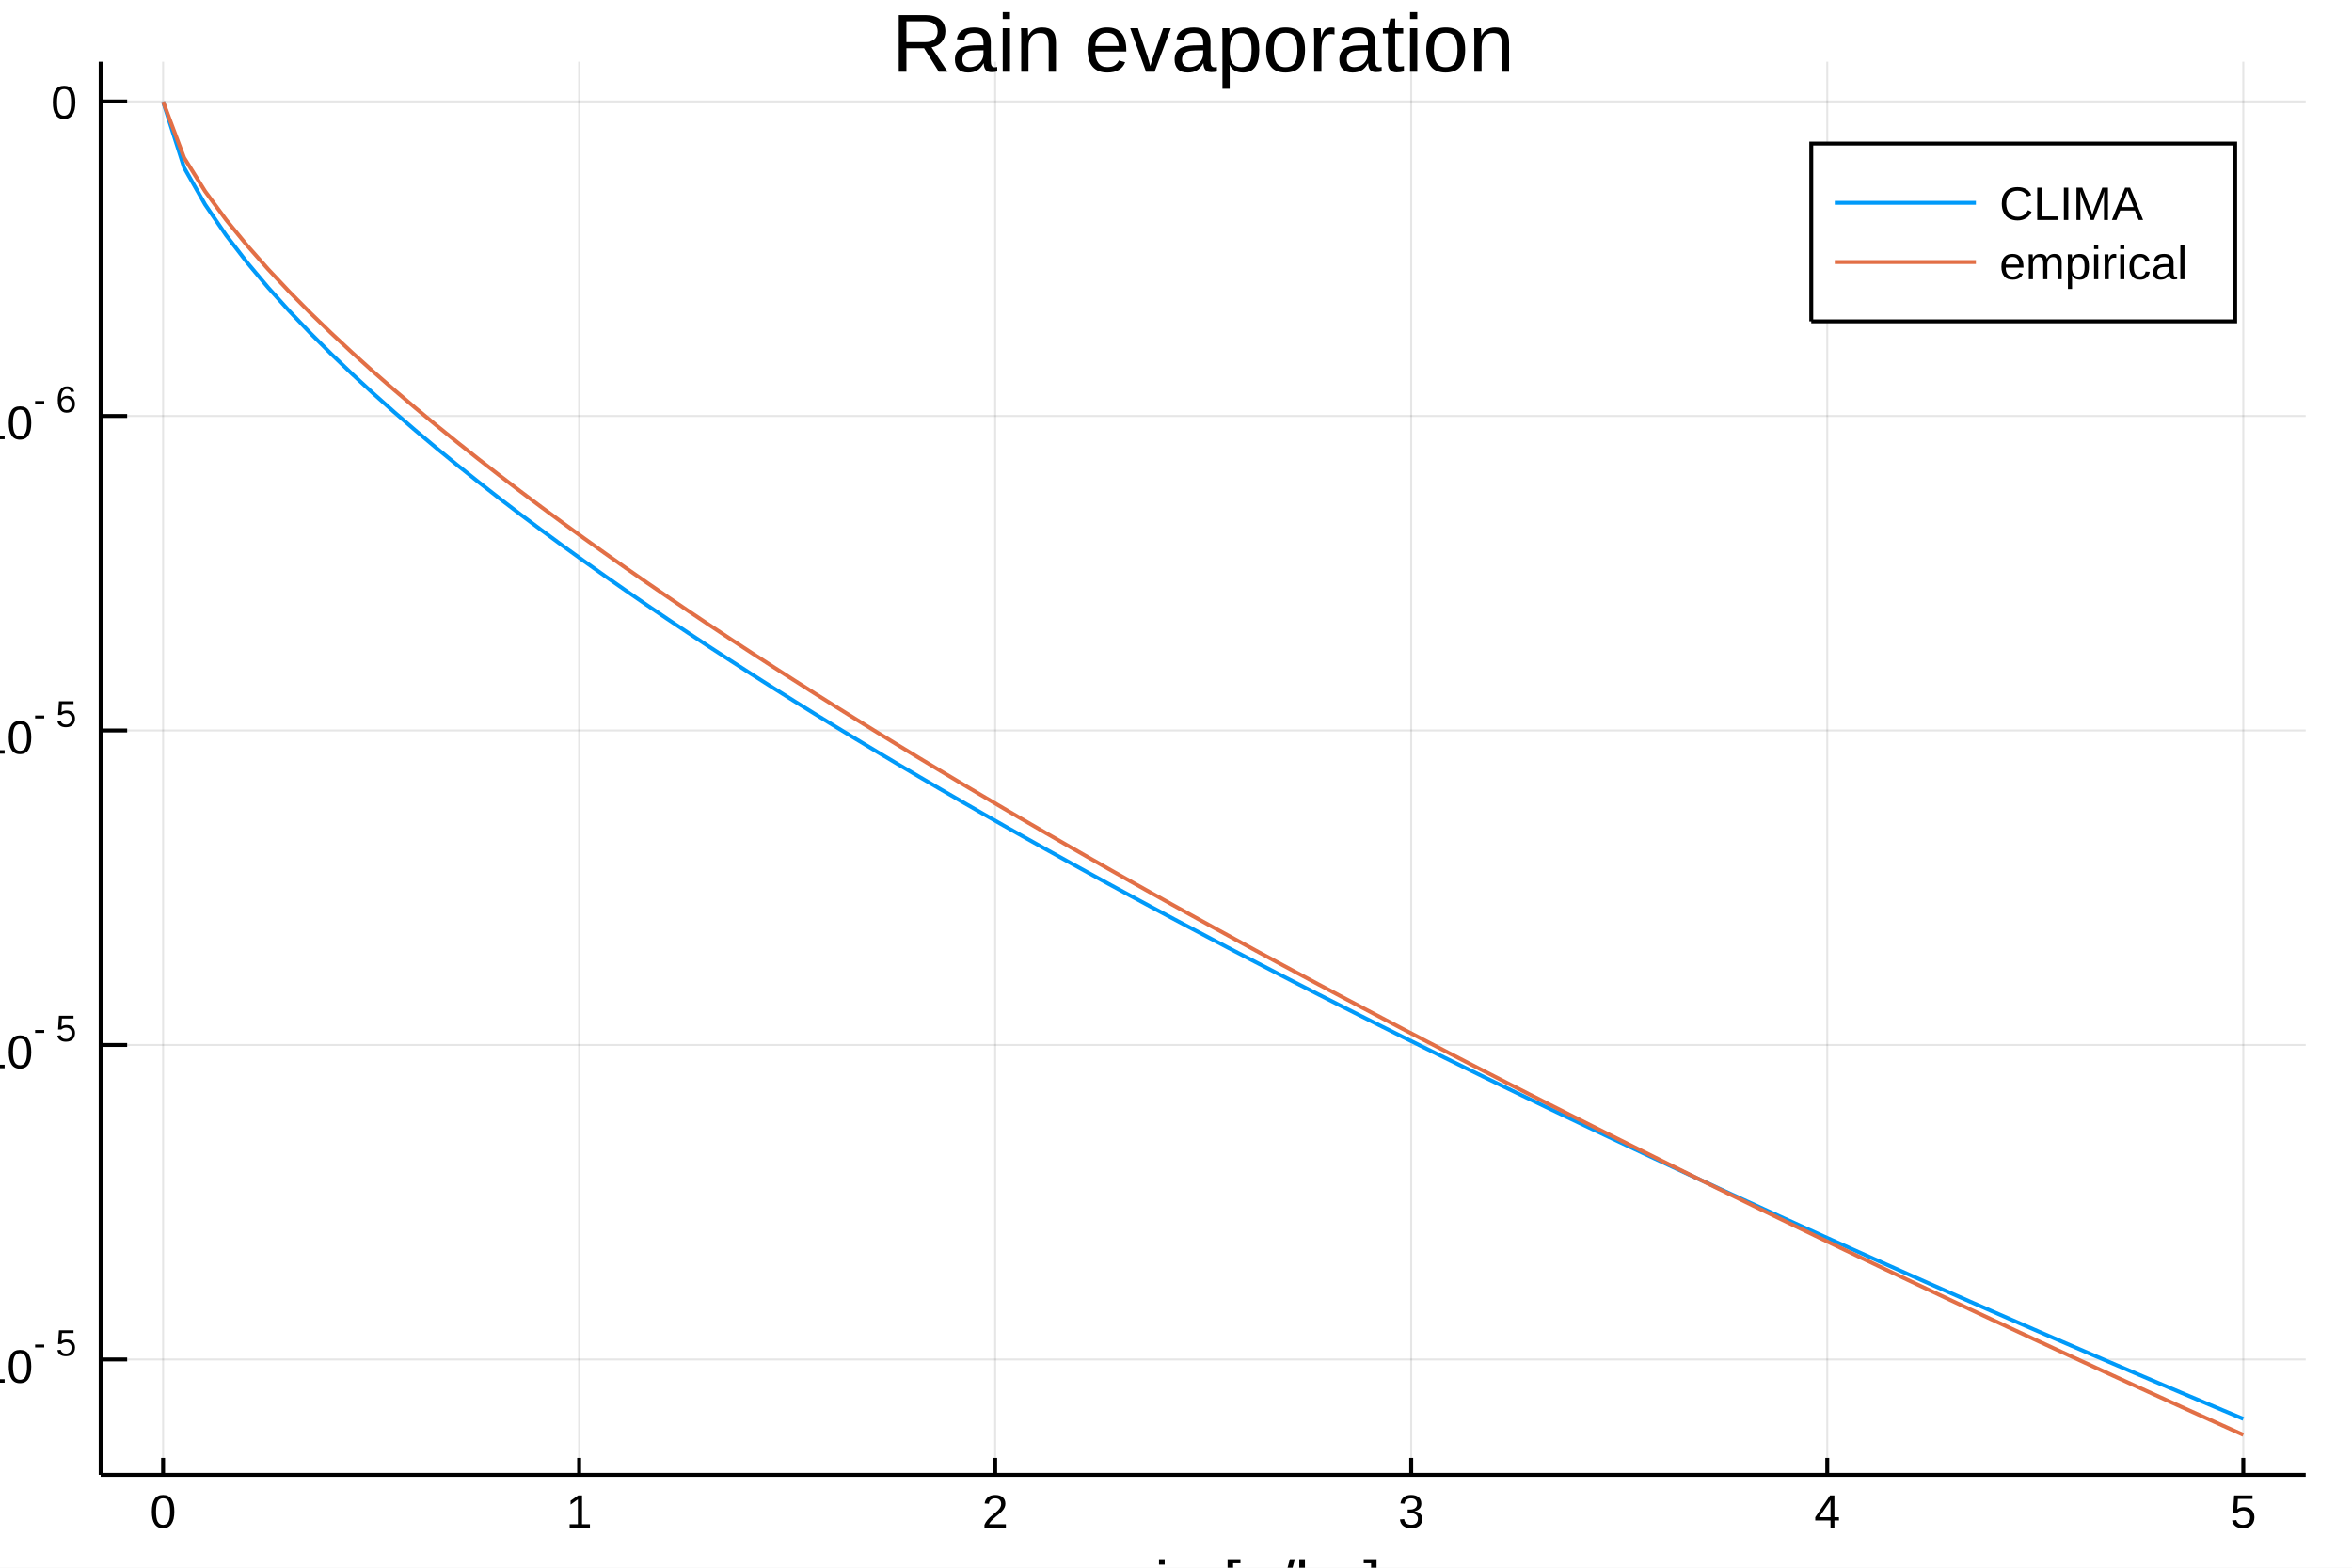
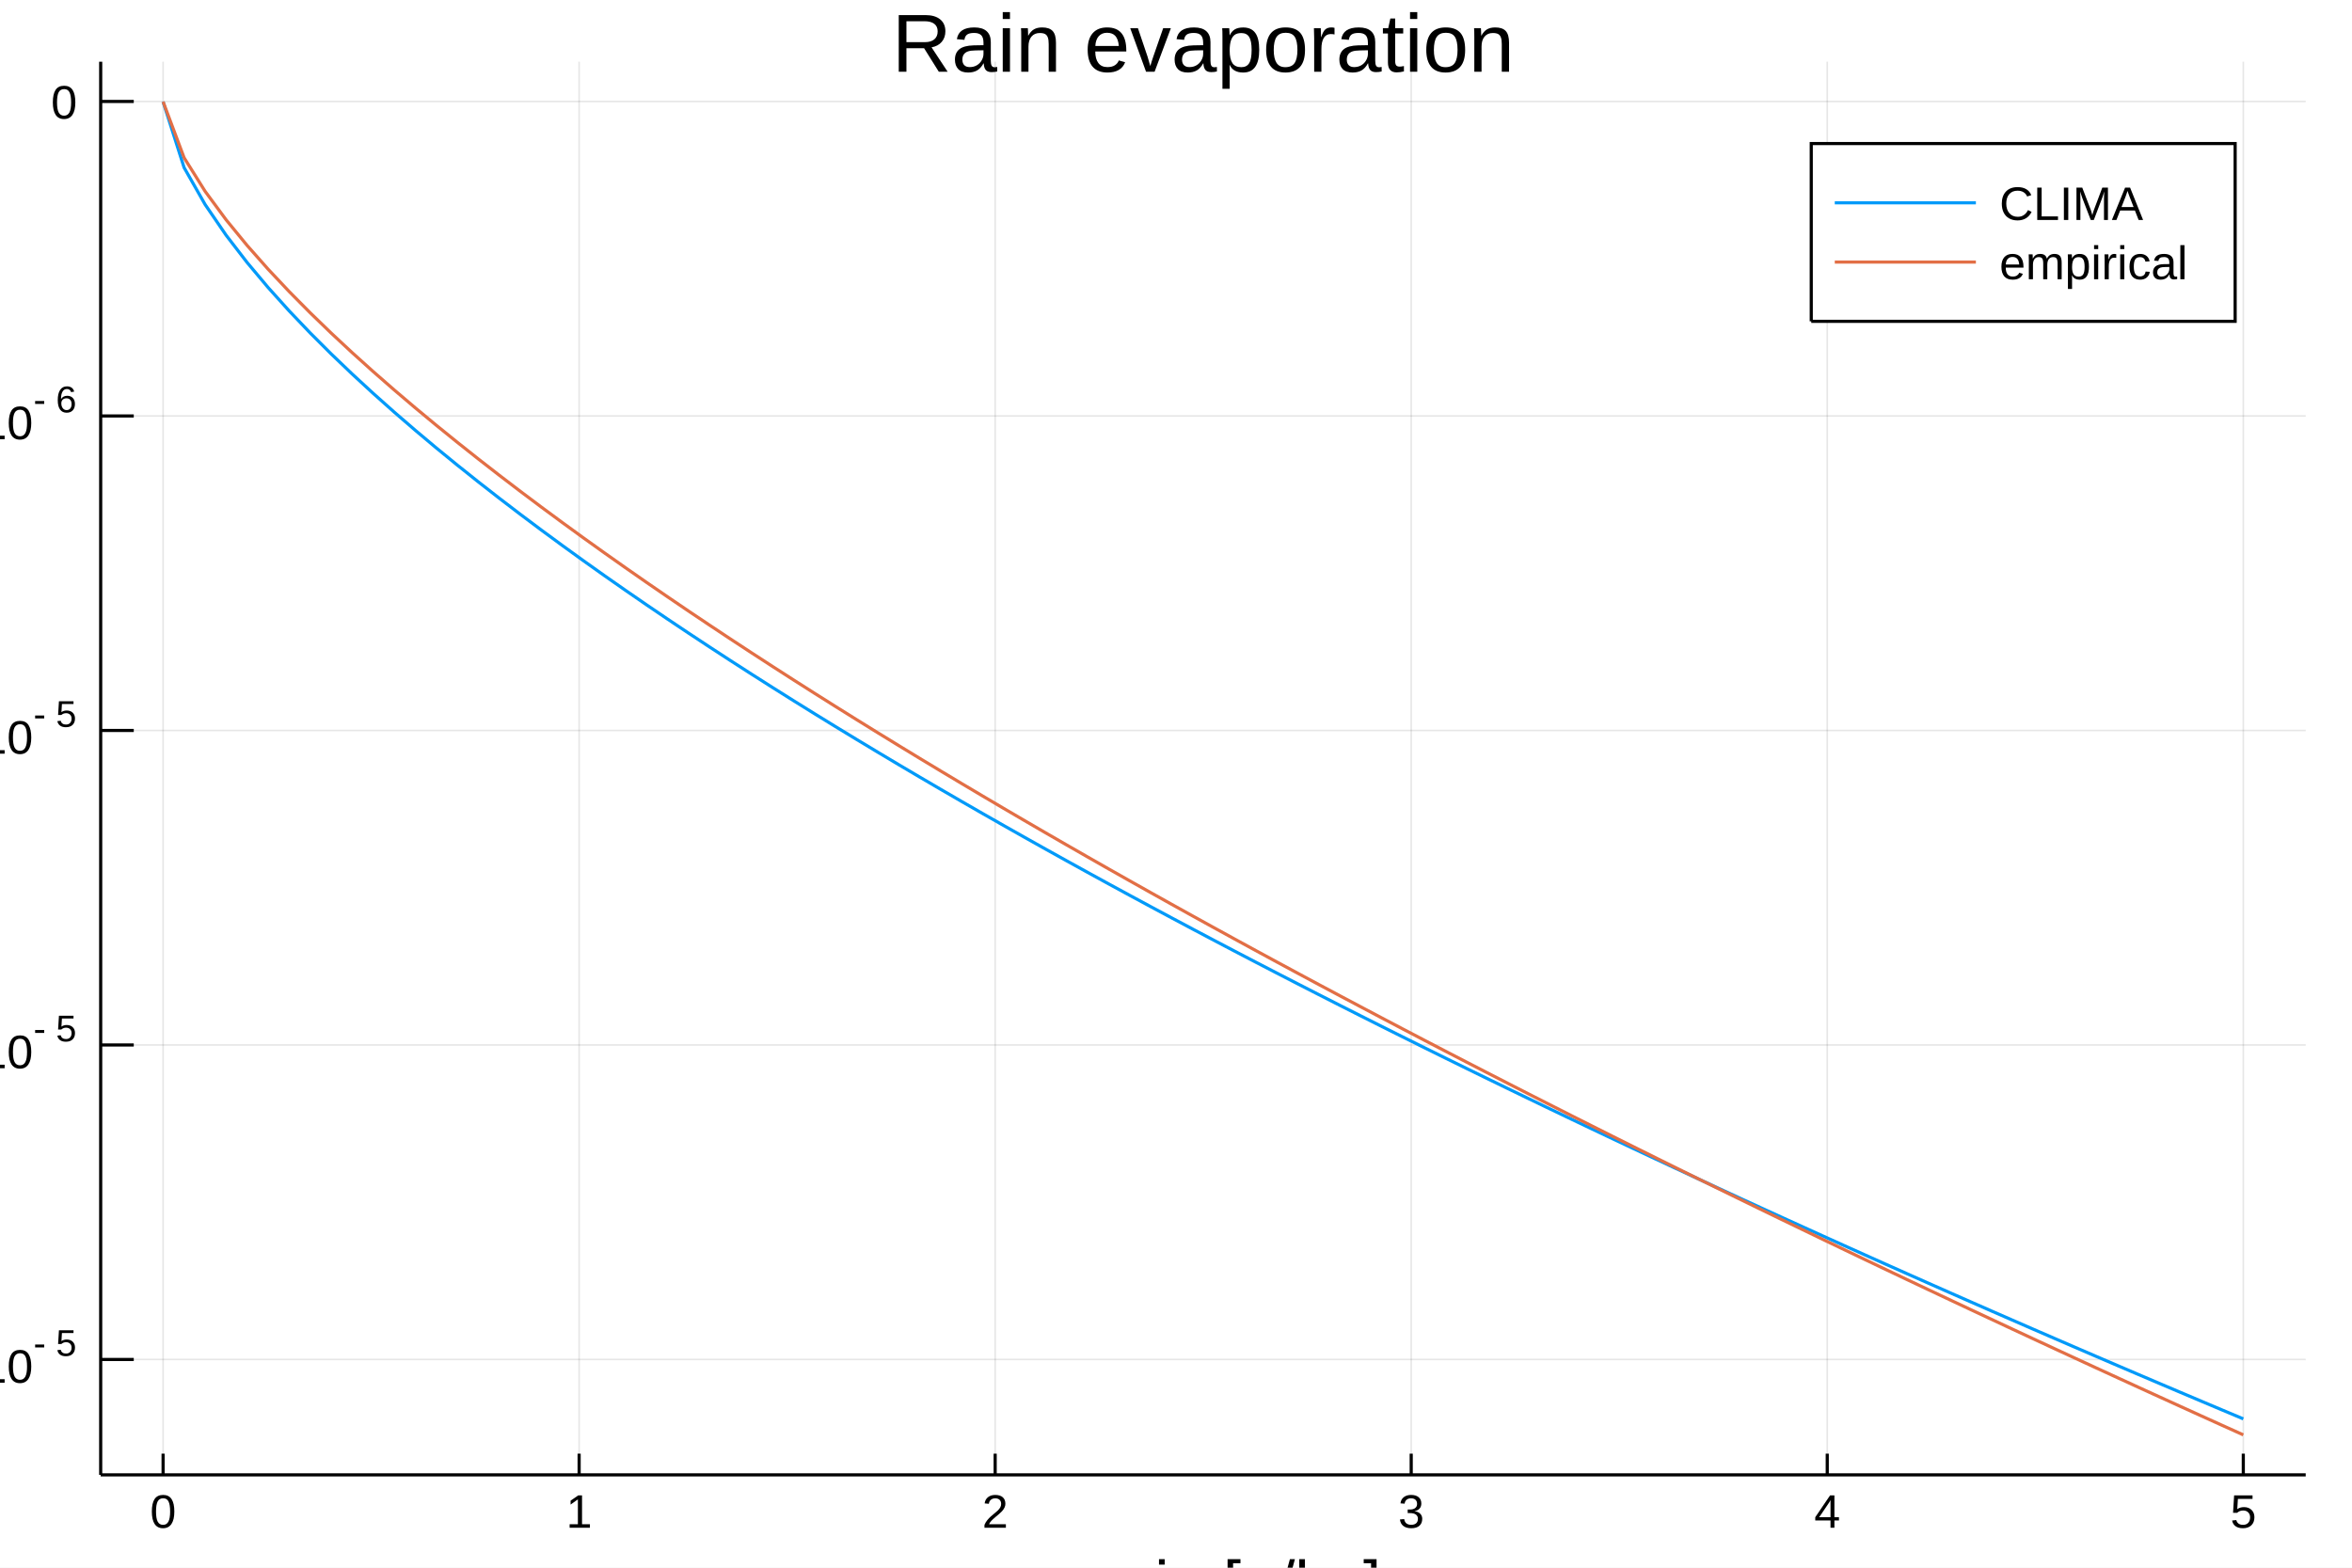
<svg xmlns="http://www.w3.org/2000/svg" width="600" height="400" viewBox="0 0 2400 1600">
  <defs>
-     <clipPath id="clip5900">
+     <clipPath id="clip9300">
      <rect x="0" y="0" width="2400" height="1600" />
    </clipPath>
  </defs>
-   <path clip-path="url(#clip5900)" d=" M0 1600 L2400 1600 L2400 0 L0 0  Z   " fill="#ffffff" fill-rule="evenodd" fill-opacity="1" />
+   <path clip-path="url(#clip9300)" d=" M0 1600 L2400 1600 L2400 0 L0 0  Z   " fill="#ffffff" fill-rule="evenodd" fill-opacity="1" />
  <defs>
-     <clipPath id="clip5901">
+     <clipPath id="clip9301">
      <rect x="480" y="0" width="1681" height="1600" />
    </clipPath>
  </defs>
-   <path clip-path="url(#clip5900)" d=" M102.74 1505.26 L2352.76 1505.26 L2352.76 62.992 L102.74 62.992  Z   " fill="#ffffff" fill-rule="evenodd" fill-opacity="1" />
+   <path clip-path="url(#clip9300)" d=" M102.74 1505.26 L2352.76 1505.26 L2352.76 62.992 L102.74 62.992  Z   " fill="#ffffff" fill-rule="evenodd" fill-opacity="1" />
  <defs>
-     <clipPath id="clip5902">
+     <clipPath id="clip9302">
      <rect x="102" y="62" width="2251" height="1443" />
    </clipPath>
  </defs>
-   <polyline clip-path="url(#clip5902)" style="stroke:#000000; stroke-width:2; stroke-opacity:0.1; fill:none" points="   166.416,1505.26 166.416,62.992    " />
-   <polyline clip-path="url(#clip5902)" style="stroke:#000000; stroke-width:2; stroke-opacity:0.1; fill:none" points="   590.948,1505.26 590.948,62.992    " />
-   <polyline clip-path="url(#clip5902)" style="stroke:#000000; stroke-width:2; stroke-opacity:0.1; fill:none" points="   1015.48,1505.26 1015.48,62.992    " />
-   <polyline clip-path="url(#clip5902)" style="stroke:#000000; stroke-width:2; stroke-opacity:0.1; fill:none" points="   1440.01,1505.26 1440.01,62.992    " />
-   <polyline clip-path="url(#clip5902)" style="stroke:#000000; stroke-width:2; stroke-opacity:0.1; fill:none" points="   1864.54,1505.26 1864.54,62.992    " />
-   <polyline clip-path="url(#clip5902)" style="stroke:#000000; stroke-width:2; stroke-opacity:0.1; fill:none" points="   2289.08,1505.26 2289.08,62.992    " />
-   <polyline clip-path="url(#clip5902)" style="stroke:#000000; stroke-width:2; stroke-opacity:0.1; fill:none" points="   102.74,1387.49 2352.76,1387.49    " />
-   <polyline clip-path="url(#clip5902)" style="stroke:#000000; stroke-width:2; stroke-opacity:0.1; fill:none" points="   102.74,1066.51 2352.76,1066.51    " />
-   <polyline clip-path="url(#clip5902)" style="stroke:#000000; stroke-width:2; stroke-opacity:0.1; fill:none" points="   102.74,745.52 2352.76,745.52    " />
-   <polyline clip-path="url(#clip5902)" style="stroke:#000000; stroke-width:2; stroke-opacity:0.1; fill:none" points="   102.74,424.533 2352.76,424.533    " />
-   <polyline clip-path="url(#clip5902)" style="stroke:#000000; stroke-width:2; stroke-opacity:0.1; fill:none" points="   102.74,103.546 2352.76,103.546    " />
-   <polyline clip-path="url(#clip5900)" style="stroke:#000000; stroke-width:4; stroke-opacity:1; fill:none" points="   102.74,1505.26 2352.76,1505.26    " />
-   <polyline clip-path="url(#clip5900)" style="stroke:#000000; stroke-width:4; stroke-opacity:1; fill:none" points="   102.74,1505.26 102.74,62.992    " />
-   <polyline clip-path="url(#clip5900)" style="stroke:#000000; stroke-width:4; stroke-opacity:1; fill:none" points="   166.416,1505.26 166.416,1487.95    " />
-   <polyline clip-path="url(#clip5900)" style="stroke:#000000; stroke-width:4; stroke-opacity:1; fill:none" points="   590.948,1505.26 590.948,1487.95    " />
-   <polyline clip-path="url(#clip5900)" style="stroke:#000000; stroke-width:4; stroke-opacity:1; fill:none" points="   1015.48,1505.26 1015.48,1487.95    " />
-   <polyline clip-path="url(#clip5900)" style="stroke:#000000; stroke-width:4; stroke-opacity:1; fill:none" points="   1440.01,1505.26 1440.01,1487.95    " />
-   <polyline clip-path="url(#clip5900)" style="stroke:#000000; stroke-width:4; stroke-opacity:1; fill:none" points="   1864.54,1505.26 1864.54,1487.95    " />
-   <polyline clip-path="url(#clip5900)" style="stroke:#000000; stroke-width:4; stroke-opacity:1; fill:none" points="   2289.08,1505.26 2289.08,1487.95    " />
-   <polyline clip-path="url(#clip5900)" style="stroke:#000000; stroke-width:4; stroke-opacity:1; fill:none" points="   102.74,1387.49 129.74,1387.49    " />
-   <polyline clip-path="url(#clip5900)" style="stroke:#000000; stroke-width:4; stroke-opacity:1; fill:none" points="   102.74,1066.51 129.74,1066.51    " />
-   <polyline clip-path="url(#clip5900)" style="stroke:#000000; stroke-width:4; stroke-opacity:1; fill:none" points="   102.74,745.52 129.74,745.52    " />
-   <polyline clip-path="url(#clip5900)" style="stroke:#000000; stroke-width:4; stroke-opacity:1; fill:none" points="   102.74,424.533 129.74,424.533    " />
-   <polyline clip-path="url(#clip5900)" style="stroke:#000000; stroke-width:4; stroke-opacity:1; fill:none" points="   102.74,103.546 129.74,103.546    " />
-   <g clip-path="url(#clip5900)">
+   <polyline clip-path="url(#clip9302)" style="stroke:#000000; stroke-width:1.6; stroke-opacity:0.1; fill:none" points="   166.416,1505.26 166.416,62.992    " />
+   <polyline clip-path="url(#clip9302)" style="stroke:#000000; stroke-width:1.6; stroke-opacity:0.1; fill:none" points="   590.948,1505.26 590.948,62.992    " />
+   <polyline clip-path="url(#clip9302)" style="stroke:#000000; stroke-width:1.6; stroke-opacity:0.1; fill:none" points="   1015.48,1505.26 1015.48,62.992    " />
+   <polyline clip-path="url(#clip9302)" style="stroke:#000000; stroke-width:1.6; stroke-opacity:0.1; fill:none" points="   1440.01,1505.26 1440.01,62.992    " />
+   <polyline clip-path="url(#clip9302)" style="stroke:#000000; stroke-width:1.6; stroke-opacity:0.1; fill:none" points="   1864.54,1505.26 1864.54,62.992    " />
+   <polyline clip-path="url(#clip9302)" style="stroke:#000000; stroke-width:1.6; stroke-opacity:0.1; fill:none" points="   2289.08,1505.26 2289.08,62.992    " />
+   <polyline clip-path="url(#clip9302)" style="stroke:#000000; stroke-width:1.6; stroke-opacity:0.1; fill:none" points="   102.74,1387.49 2352.76,1387.49    " />
+   <polyline clip-path="url(#clip9302)" style="stroke:#000000; stroke-width:1.6; stroke-opacity:0.1; fill:none" points="   102.74,1066.51 2352.76,1066.51    " />
+   <polyline clip-path="url(#clip9302)" style="stroke:#000000; stroke-width:1.6; stroke-opacity:0.1; fill:none" points="   102.74,745.52 2352.76,745.52    " />
+   <polyline clip-path="url(#clip9302)" style="stroke:#000000; stroke-width:1.6; stroke-opacity:0.1; fill:none" points="   102.74,424.533 2352.76,424.533    " />
+   <polyline clip-path="url(#clip9302)" style="stroke:#000000; stroke-width:1.6; stroke-opacity:0.1; fill:none" points="   102.74,103.546 2352.76,103.546    " />
+   <polyline clip-path="url(#clip9300)" style="stroke:#000000; stroke-width:3.2; stroke-opacity:1; fill:none" points="   102.74,1505.26 2352.76,1505.26    " />
+   <polyline clip-path="url(#clip9300)" style="stroke:#000000; stroke-width:3.2; stroke-opacity:1; fill:none" points="   102.74,1505.26 102.74,62.992    " />
+   <polyline clip-path="url(#clip9300)" style="stroke:#000000; stroke-width:3.2; stroke-opacity:1; fill:none" points="   166.416,1505.26 166.416,1483.63    " />
+   <polyline clip-path="url(#clip9300)" style="stroke:#000000; stroke-width:3.2; stroke-opacity:1; fill:none" points="   590.948,1505.26 590.948,1483.63    " />
+   <polyline clip-path="url(#clip9300)" style="stroke:#000000; stroke-width:3.2; stroke-opacity:1; fill:none" points="   1015.48,1505.26 1015.48,1483.63    " />
+   <polyline clip-path="url(#clip9300)" style="stroke:#000000; stroke-width:3.2; stroke-opacity:1; fill:none" points="   1440.01,1505.26 1440.01,1483.63    " />
+   <polyline clip-path="url(#clip9300)" style="stroke:#000000; stroke-width:3.2; stroke-opacity:1; fill:none" points="   1864.54,1505.26 1864.54,1483.63    " />
+   <polyline clip-path="url(#clip9300)" style="stroke:#000000; stroke-width:3.2; stroke-opacity:1; fill:none" points="   2289.08,1505.26 2289.08,1483.63    " />
+   <polyline clip-path="url(#clip9300)" style="stroke:#000000; stroke-width:3.2; stroke-opacity:1; fill:none" points="   102.74,1387.49 136.49,1387.49    " />
+   <polyline clip-path="url(#clip9300)" style="stroke:#000000; stroke-width:3.2; stroke-opacity:1; fill:none" points="   102.74,1066.51 136.49,1066.51    " />
+   <polyline clip-path="url(#clip9300)" style="stroke:#000000; stroke-width:3.2; stroke-opacity:1; fill:none" points="   102.74,745.52 136.49,745.52    " />
+   <polyline clip-path="url(#clip9300)" style="stroke:#000000; stroke-width:3.2; stroke-opacity:1; fill:none" points="   102.74,424.533 136.49,424.533    " />
+   <polyline clip-path="url(#clip9300)" style="stroke:#000000; stroke-width:3.2; stroke-opacity:1; fill:none" points="   102.74,103.546 136.49,103.546    " />
+   <g clip-path="url(#clip9300)">
    <text style="fill:#000000; fill-opacity:1; font-family:Arial,Helvetica Neue,Helvetica,sans-serif; font-size:48px; text-anchor:middle;" transform="rotate(0, 166.416, 1559.26)" x="166.416" y="1559.26">0</text>
  </g>
-   <g clip-path="url(#clip5900)">
+   <g clip-path="url(#clip9300)">
    <text style="fill:#000000; fill-opacity:1; font-family:Arial,Helvetica Neue,Helvetica,sans-serif; font-size:48px; text-anchor:middle;" transform="rotate(0, 590.948, 1559.26)" x="590.948" y="1559.26">1</text>
  </g>
-   <g clip-path="url(#clip5900)">
+   <g clip-path="url(#clip9300)">
    <text style="fill:#000000; fill-opacity:1; font-family:Arial,Helvetica Neue,Helvetica,sans-serif; font-size:48px; text-anchor:middle;" transform="rotate(0, 1015.48, 1559.26)" x="1015.48" y="1559.26">2</text>
  </g>
-   <g clip-path="url(#clip5900)">
+   <g clip-path="url(#clip9300)">
    <text style="fill:#000000; fill-opacity:1; font-family:Arial,Helvetica Neue,Helvetica,sans-serif; font-size:48px; text-anchor:middle;" transform="rotate(0, 1440.01, 1559.26)" x="1440.01" y="1559.26">3</text>
  </g>
-   <g clip-path="url(#clip5900)">
+   <g clip-path="url(#clip9300)">
    <text style="fill:#000000; fill-opacity:1; font-family:Arial,Helvetica Neue,Helvetica,sans-serif; font-size:48px; text-anchor:middle;" transform="rotate(0, 1864.54, 1559.26)" x="1864.54" y="1559.26">4</text>
  </g>
-   <g clip-path="url(#clip5900)">
+   <g clip-path="url(#clip9300)">
    <text style="fill:#000000; fill-opacity:1; font-family:Arial,Helvetica Neue,Helvetica,sans-serif; font-size:48px; text-anchor:middle;" transform="rotate(0, 2289.08, 1559.26)" x="2289.08" y="1559.26">5</text>
  </g>
-   <g clip-path="url(#clip5900)">
+   <g clip-path="url(#clip9300)">
    <text style="fill:#000000; fill-opacity:1; font-family:Arial,Helvetica Neue,Helvetica,sans-serif; font-size:48px; text-anchor:start;" transform="rotate(0, -142.494, 1411.22)" x="-142.494" y="1411.22">-</text>
  </g>
-   <g clip-path="url(#clip5900)">
+   <g clip-path="url(#clip9300)">
    <text style="fill:#000000; fill-opacity:1; font-family:Arial,Helvetica Neue,Helvetica,sans-serif; font-size:48px; text-anchor:start;" transform="rotate(0, -114.384, 1411.22)" x="-114.384" y="1411.22">2.0×10</text>
  </g>
-   <g clip-path="url(#clip5900)">
+   <g clip-path="url(#clip9300)">
    <text style="fill:#000000; fill-opacity:1; font-family:Arial,Helvetica Neue,Helvetica,sans-serif; font-size:38px; text-anchor:start;" transform="rotate(0, 34.1563, 1383.81)" x="34.156" y="1383.81">-</text>
  </g>
-   <g clip-path="url(#clip5900)">
+   <g clip-path="url(#clip9300)">
    <text style="fill:#000000; fill-opacity:1; font-family:Arial,Helvetica Neue,Helvetica,sans-serif; font-size:38px; text-anchor:start;" transform="rotate(0, 56.9958, 1383.81)" x="56.996" y="1383.81">5</text>
  </g>
-   <g clip-path="url(#clip5900)">
+   <g clip-path="url(#clip9300)">
    <text style="fill:#000000; fill-opacity:1; font-family:Arial,Helvetica Neue,Helvetica,sans-serif; font-size:48px; text-anchor:start;" transform="rotate(0, -142.494, 1090.24)" x="-142.494" y="1090.24">-</text>
  </g>
-   <g clip-path="url(#clip5900)">
+   <g clip-path="url(#clip9300)">
    <text style="fill:#000000; fill-opacity:1; font-family:Arial,Helvetica Neue,Helvetica,sans-serif; font-size:48px; text-anchor:start;" transform="rotate(0, -114.384, 1090.24)" x="-114.384" y="1090.24">1.5×10</text>
  </g>
-   <g clip-path="url(#clip5900)">
+   <g clip-path="url(#clip9300)">
    <text style="fill:#000000; fill-opacity:1; font-family:Arial,Helvetica Neue,Helvetica,sans-serif; font-size:38px; text-anchor:start;" transform="rotate(0, 34.1563, 1062.82)" x="34.156" y="1062.82">-</text>
  </g>
-   <g clip-path="url(#clip5900)">
+   <g clip-path="url(#clip9300)">
    <text style="fill:#000000; fill-opacity:1; font-family:Arial,Helvetica Neue,Helvetica,sans-serif; font-size:38px; text-anchor:start;" transform="rotate(0, 56.9958, 1062.82)" x="56.996" y="1062.82">5</text>
  </g>
-   <g clip-path="url(#clip5900)">
+   <g clip-path="url(#clip9300)">
    <text style="fill:#000000; fill-opacity:1; font-family:Arial,Helvetica Neue,Helvetica,sans-serif; font-size:48px; text-anchor:start;" transform="rotate(0, -142.494, 769.248)" x="-142.494" y="769.248">-</text>
  </g>
-   <g clip-path="url(#clip5900)">
+   <g clip-path="url(#clip9300)">
    <text style="fill:#000000; fill-opacity:1; font-family:Arial,Helvetica Neue,Helvetica,sans-serif; font-size:48px; text-anchor:start;" transform="rotate(0, -114.384, 769.248)" x="-114.384" y="769.248">1.0×10</text>
  </g>
-   <g clip-path="url(#clip5900)">
+   <g clip-path="url(#clip9300)">
    <text style="fill:#000000; fill-opacity:1; font-family:Arial,Helvetica Neue,Helvetica,sans-serif; font-size:38px; text-anchor:start;" transform="rotate(0, 34.1563, 741.838)" x="34.156" y="741.838">-</text>
  </g>
-   <g clip-path="url(#clip5900)">
+   <g clip-path="url(#clip9300)">
    <text style="fill:#000000; fill-opacity:1; font-family:Arial,Helvetica Neue,Helvetica,sans-serif; font-size:38px; text-anchor:start;" transform="rotate(0, 56.9958, 741.838)" x="56.996" y="741.838">5</text>
  </g>
-   <g clip-path="url(#clip5900)">
+   <g clip-path="url(#clip9300)">
    <text style="fill:#000000; fill-opacity:1; font-family:Arial,Helvetica Neue,Helvetica,sans-serif; font-size:48px; text-anchor:start;" transform="rotate(0, -142.494, 448.261)" x="-142.494" y="448.261">-</text>
  </g>
-   <g clip-path="url(#clip5900)">
+   <g clip-path="url(#clip9300)">
    <text style="fill:#000000; fill-opacity:1; font-family:Arial,Helvetica Neue,Helvetica,sans-serif; font-size:48px; text-anchor:start;" transform="rotate(0, -114.384, 448.261)" x="-114.384" y="448.261">5.0×10</text>
  </g>
-   <g clip-path="url(#clip5900)">
+   <g clip-path="url(#clip9300)">
    <text style="fill:#000000; fill-opacity:1; font-family:Arial,Helvetica Neue,Helvetica,sans-serif; font-size:38px; text-anchor:start;" transform="rotate(0, 34.1563, 420.85)" x="34.156" y="420.85">-</text>
  </g>
-   <g clip-path="url(#clip5900)">
+   <g clip-path="url(#clip9300)">
    <text style="fill:#000000; fill-opacity:1; font-family:Arial,Helvetica Neue,Helvetica,sans-serif; font-size:38px; text-anchor:start;" transform="rotate(0, 56.9958, 420.85)" x="56.996" y="420.85">6</text>
  </g>
-   <g clip-path="url(#clip5900)">
+   <g clip-path="url(#clip9300)">
    <text style="fill:#000000; fill-opacity:1; font-family:Arial,Helvetica Neue,Helvetica,sans-serif; font-size:48px; text-anchor:end;" transform="rotate(0, 78.7402, 121.046)" x="78.74" y="121.046">0</text>
  </g>
-   <g clip-path="url(#clip5900)">
+   <g clip-path="url(#clip9300)">
    <text style="fill:#000000; fill-opacity:1; font-family:Arial,Helvetica Neue,Helvetica,sans-serif; font-size:84px; text-anchor:middle;" transform="rotate(0, 1227.75, 73.2)" x="1227.75" y="73.2">Rain evaporation</text>
  </g>
-   <g clip-path="url(#clip5900)">
+   <g clip-path="url(#clip9300)">
    <text style="fill:#000000; fill-opacity:1; font-family:Arial,Helvetica Neue,Helvetica,sans-serif; font-size:66px; text-anchor:middle;" transform="rotate(0, 1227.75, 1639.12)" x="1227.75" y="1639.12">q_rain [g/kg]</text>
  </g>
-   <g clip-path="url(#clip5900)">
+   <g clip-path="url(#clip9300)">
    <text style="fill:#000000; fill-opacity:1; font-family:Arial,Helvetica Neue,Helvetica,sans-serif; font-size:66px; text-anchor:middle;" transform="rotate(-90, -265.07, 784.126)" x="-265.07" y="784.126">rain evaporation rate [1/s]</text>
  </g>
-   <polyline clip-path="url(#clip5902)" style="stroke:#009af9; stroke-width:4; stroke-opacity:1; fill:none" points="   166.42,103.94 187.861,171.065 209.302,208.737 230.743,240.083 252.184,267.942 273.625,293.475 295.066,317.3 316.507,339.797 337.948,361.219 359.389,381.743    380.83,401.504 402.271,420.602 423.712,439.119 445.153,457.119 466.593,474.656 488.034,491.773 509.475,508.508 530.916,524.892 552.357,540.955 573.798,556.718    595.239,572.204 616.68,587.432 638.121,602.416 659.562,617.173 681.003,631.716 702.444,646.056 723.885,660.204 745.326,674.171 766.767,687.964 788.208,701.594    809.649,715.066 831.09,728.389 852.531,741.568 873.972,754.61 895.413,767.52 916.854,780.303 938.295,792.965 959.736,805.509 981.177,817.94 1002.62,830.263    1024.06,842.48 1045.5,854.595 1066.94,866.612 1088.38,878.533 1109.82,890.363 1131.26,902.102 1152.7,913.755 1174.15,925.324 1195.59,936.811 1217.03,948.218    1238.47,959.548 1259.91,970.802 1281.35,981.983 1302.79,993.092 1324.23,1004.13 1345.67,1015.1 1367.11,1026.01 1388.56,1036.85 1410,1047.63 1431.44,1058.34    1452.88,1069 1474.32,1079.6 1495.76,1090.13 1517.2,1100.62 1538.64,1111.04 1560.08,1121.42 1581.52,1131.74 1602.97,1142.01 1624.41,1152.22 1645.85,1162.39    1667.29,1172.51 1688.73,1182.58 1710.17,1192.6 1731.61,1202.58 1753.05,1212.51 1774.49,1222.4 1795.93,1232.24 1817.37,1242.04 1838.82,1251.8 1860.26,1261.52    1881.7,1271.2 1903.14,1280.83 1924.58,1290.43 1946.02,1299.99 1967.46,1309.51 1988.9,1318.99 2010.34,1328.44 2031.78,1337.85 2053.23,1347.22 2074.67,1356.56    2096.11,1365.86 2117.55,1375.13 2138.99,1384.37 2160.43,1393.57 2181.87,1402.74 2203.31,1411.87 2224.75,1420.98 2246.19,1430.05 2267.64,1439.1 2289.08,1448.11       " />
-   <polyline clip-path="url(#clip5902)" style="stroke:#e26f46; stroke-width:4; stroke-opacity:1; fill:none" points="   166.42,103.811 187.861,160.987 209.302,195.258 230.743,224.347 252.184,250.536 273.625,274.774 295.066,297.567 316.507,319.228 337.948,339.97 359.389,359.94    380.83,379.251 402.271,397.989 423.712,416.221 445.153,434.002 466.593,451.378 488.034,468.387 509.475,485.059 530.916,501.423 552.357,517.503 573.798,533.318    595.239,548.888 616.68,564.228 638.121,579.352 659.562,594.273 681.003,609.003 702.444,623.552 723.885,637.929 745.326,652.144 766.767,666.203 788.208,680.115    809.649,693.886 831.09,707.522 852.531,721.028 873.972,734.41 895.413,747.673 916.854,760.822 938.295,773.86 959.736,786.792 981.177,799.622 1002.62,812.352    1024.06,824.987 1045.5,837.529 1066.94,849.981 1088.38,862.347 1109.82,874.628 1131.26,886.828 1152.7,898.948 1174.15,910.991 1195.59,922.959 1217.03,934.854    1238.47,946.678 1259.91,958.433 1281.35,970.121 1302.79,981.743 1324.23,993.301 1345.67,1004.8 1367.11,1016.23 1388.56,1027.6 1410,1038.92 1431.44,1050.18    1452.88,1061.38 1474.32,1072.53 1495.76,1083.63 1517.2,1094.67 1538.64,1105.66 1560.08,1116.61 1581.52,1127.5 1602.97,1138.35 1624.41,1149.14 1645.85,1159.9    1667.29,1170.6 1688.73,1181.26 1710.17,1191.88 1731.61,1202.46 1753.05,1212.99 1774.49,1223.48 1795.93,1233.93 1817.37,1244.34 1838.82,1254.71 1860.26,1265.05    1881.7,1275.34 1903.14,1285.6 1924.58,1295.82 1946.02,1306 1967.46,1316.15 1988.9,1326.26 2010.34,1336.34 2031.78,1346.39 2053.23,1356.4 2074.67,1366.38    2096.11,1376.32 2117.55,1386.24 2138.99,1396.12 2160.43,1405.97 2181.87,1415.79 2203.31,1425.58 2224.75,1435.34 2246.19,1445.07 2267.64,1454.77 2289.08,1464.44       " />
-   <path clip-path="url(#clip5900)" d=" M1848.22 327.952 L2280.76 327.952 L2280.76 146.512 L1848.22 146.512  Z   " fill="#ffffff" fill-rule="evenodd" fill-opacity="1" />
-   <polyline clip-path="url(#clip5900)" style="stroke:#000000; stroke-width:4; stroke-opacity:1; fill:none" points="   1848.22,327.952 2280.76,327.952 2280.76,146.512 1848.22,146.512 1848.22,327.952    " />
-   <polyline clip-path="url(#clip5900)" style="stroke:#009af9; stroke-width:4; stroke-opacity:1; fill:none" points="   1872.22,206.992 2016.22,206.992    " />
-   <g clip-path="url(#clip5900)">
+   <polyline clip-path="url(#clip9302)" style="stroke:#009af9; stroke-width:3.2; stroke-opacity:1; fill:none" points="   166.42,103.94 187.861,171.065 209.302,208.737 230.743,240.083 252.184,267.942 273.625,293.475 295.066,317.3 316.507,339.797 337.948,361.219 359.389,381.743    380.83,401.504 402.271,420.602 423.712,439.119 445.153,457.119 466.593,474.656 488.034,491.773 509.475,508.508 530.916,524.892 552.357,540.955 573.798,556.718    595.239,572.204 616.68,587.432 638.121,602.416 659.562,617.173 681.003,631.716 702.444,646.056 723.885,660.204 745.326,674.171 766.767,687.964 788.208,701.594    809.649,715.066 831.09,728.389 852.531,741.568 873.972,754.61 895.413,767.52 916.854,780.303 938.295,792.965 959.736,805.509 981.177,817.94 1002.62,830.263    1024.06,842.48 1045.5,854.595 1066.94,866.612 1088.38,878.533 1109.82,890.363 1131.26,902.102 1152.7,913.755 1174.15,925.324 1195.59,936.811 1217.03,948.218    1238.47,959.548 1259.91,970.802 1281.35,981.983 1302.79,993.092 1324.23,1004.13 1345.67,1015.1 1367.11,1026.01 1388.56,1036.85 1410,1047.63 1431.44,1058.34    1452.88,1069 1474.32,1079.6 1495.76,1090.13 1517.2,1100.62 1538.64,1111.04 1560.08,1121.42 1581.52,1131.74 1602.97,1142.01 1624.41,1152.22 1645.85,1162.39    1667.29,1172.51 1688.73,1182.58 1710.17,1192.6 1731.61,1202.58 1753.05,1212.51 1774.49,1222.4 1795.93,1232.24 1817.37,1242.04 1838.82,1251.8 1860.26,1261.52    1881.7,1271.2 1903.14,1280.83 1924.58,1290.43 1946.02,1299.99 1967.46,1309.51 1988.9,1318.99 2010.34,1328.44 2031.78,1337.85 2053.23,1347.22 2074.67,1356.56    2096.11,1365.86 2117.55,1375.13 2138.99,1384.37 2160.43,1393.57 2181.87,1402.74 2203.31,1411.87 2224.75,1420.98 2246.19,1430.05 2267.64,1439.1 2289.08,1448.11       " />
+   <polyline clip-path="url(#clip9302)" style="stroke:#e26f46; stroke-width:3.2; stroke-opacity:1; fill:none" points="   166.42,103.811 187.861,160.987 209.302,195.258 230.743,224.347 252.184,250.536 273.625,274.774 295.066,297.567 316.507,319.228 337.948,339.97 359.389,359.94    380.83,379.251 402.271,397.989 423.712,416.221 445.153,434.002 466.593,451.378 488.034,468.387 509.475,485.059 530.916,501.423 552.357,517.503 573.798,533.318    595.239,548.888 616.68,564.228 638.121,579.352 659.562,594.273 681.003,609.003 702.444,623.552 723.885,637.929 745.326,652.144 766.767,666.203 788.208,680.115    809.649,693.886 831.09,707.522 852.531,721.028 873.972,734.41 895.413,747.673 916.854,760.822 938.295,773.86 959.736,786.792 981.177,799.622 1002.62,812.352    1024.06,824.987 1045.5,837.529 1066.94,849.981 1088.38,862.347 1109.82,874.628 1131.26,886.828 1152.7,898.948 1174.15,910.991 1195.59,922.959 1217.03,934.854    1238.47,946.678 1259.91,958.433 1281.35,970.121 1302.79,981.743 1324.23,993.301 1345.67,1004.8 1367.11,1016.23 1388.56,1027.6 1410,1038.92 1431.44,1050.18    1452.88,1061.38 1474.32,1072.53 1495.76,1083.63 1517.2,1094.67 1538.64,1105.66 1560.08,1116.61 1581.52,1127.5 1602.97,1138.35 1624.41,1149.14 1645.85,1159.9    1667.29,1170.6 1688.73,1181.26 1710.17,1191.88 1731.61,1202.46 1753.05,1212.99 1774.49,1223.48 1795.93,1233.93 1817.37,1244.34 1838.82,1254.71 1860.26,1265.05    1881.7,1275.34 1903.14,1285.6 1924.58,1295.82 1946.02,1306 1967.46,1316.15 1988.9,1326.26 2010.34,1336.34 2031.78,1346.39 2053.23,1356.4 2074.67,1366.38    2096.11,1376.32 2117.55,1386.24 2138.99,1396.12 2160.43,1405.97 2181.87,1415.79 2203.31,1425.58 2224.75,1435.34 2246.19,1445.07 2267.64,1454.77 2289.08,1464.44       " />
+   <path clip-path="url(#clip9300)" d=" M1848.22 327.952 L2280.76 327.952 L2280.76 146.512 L1848.22 146.512  Z   " fill="#ffffff" fill-rule="evenodd" fill-opacity="1" />
+   <polyline clip-path="url(#clip9300)" style="stroke:#000000; stroke-width:3.2; stroke-opacity:1; fill:none" points="   1848.22,327.952 2280.76,327.952 2280.76,146.512 1848.22,146.512 1848.22,327.952    " />
+   <polyline clip-path="url(#clip9300)" style="stroke:#009af9; stroke-width:3.2; stroke-opacity:1; fill:none" points="   1872.22,206.992 2016.22,206.992    " />
+   <g clip-path="url(#clip9300)">
    <text style="fill:#000000; fill-opacity:1; font-family:Arial,Helvetica Neue,Helvetica,sans-serif; font-size:48px; text-anchor:start;" transform="rotate(0, 2040.22, 224.492)" x="2040.22" y="224.492">CLIMA</text>
  </g>
-   <polyline clip-path="url(#clip5900)" style="stroke:#e26f46; stroke-width:4; stroke-opacity:1; fill:none" points="   1872.22,267.472 2016.22,267.472    " />
-   <g clip-path="url(#clip5900)">
+   <polyline clip-path="url(#clip9300)" style="stroke:#e26f46; stroke-width:3.2; stroke-opacity:1; fill:none" points="   1872.22,267.472 2016.22,267.472    " />
+   <g clip-path="url(#clip9300)">
    <text style="fill:#000000; fill-opacity:1; font-family:Arial,Helvetica Neue,Helvetica,sans-serif; font-size:48px; text-anchor:start;" transform="rotate(0, 2040.22, 284.972)" x="2040.22" y="284.972">empirical</text>
  </g>
</svg>
